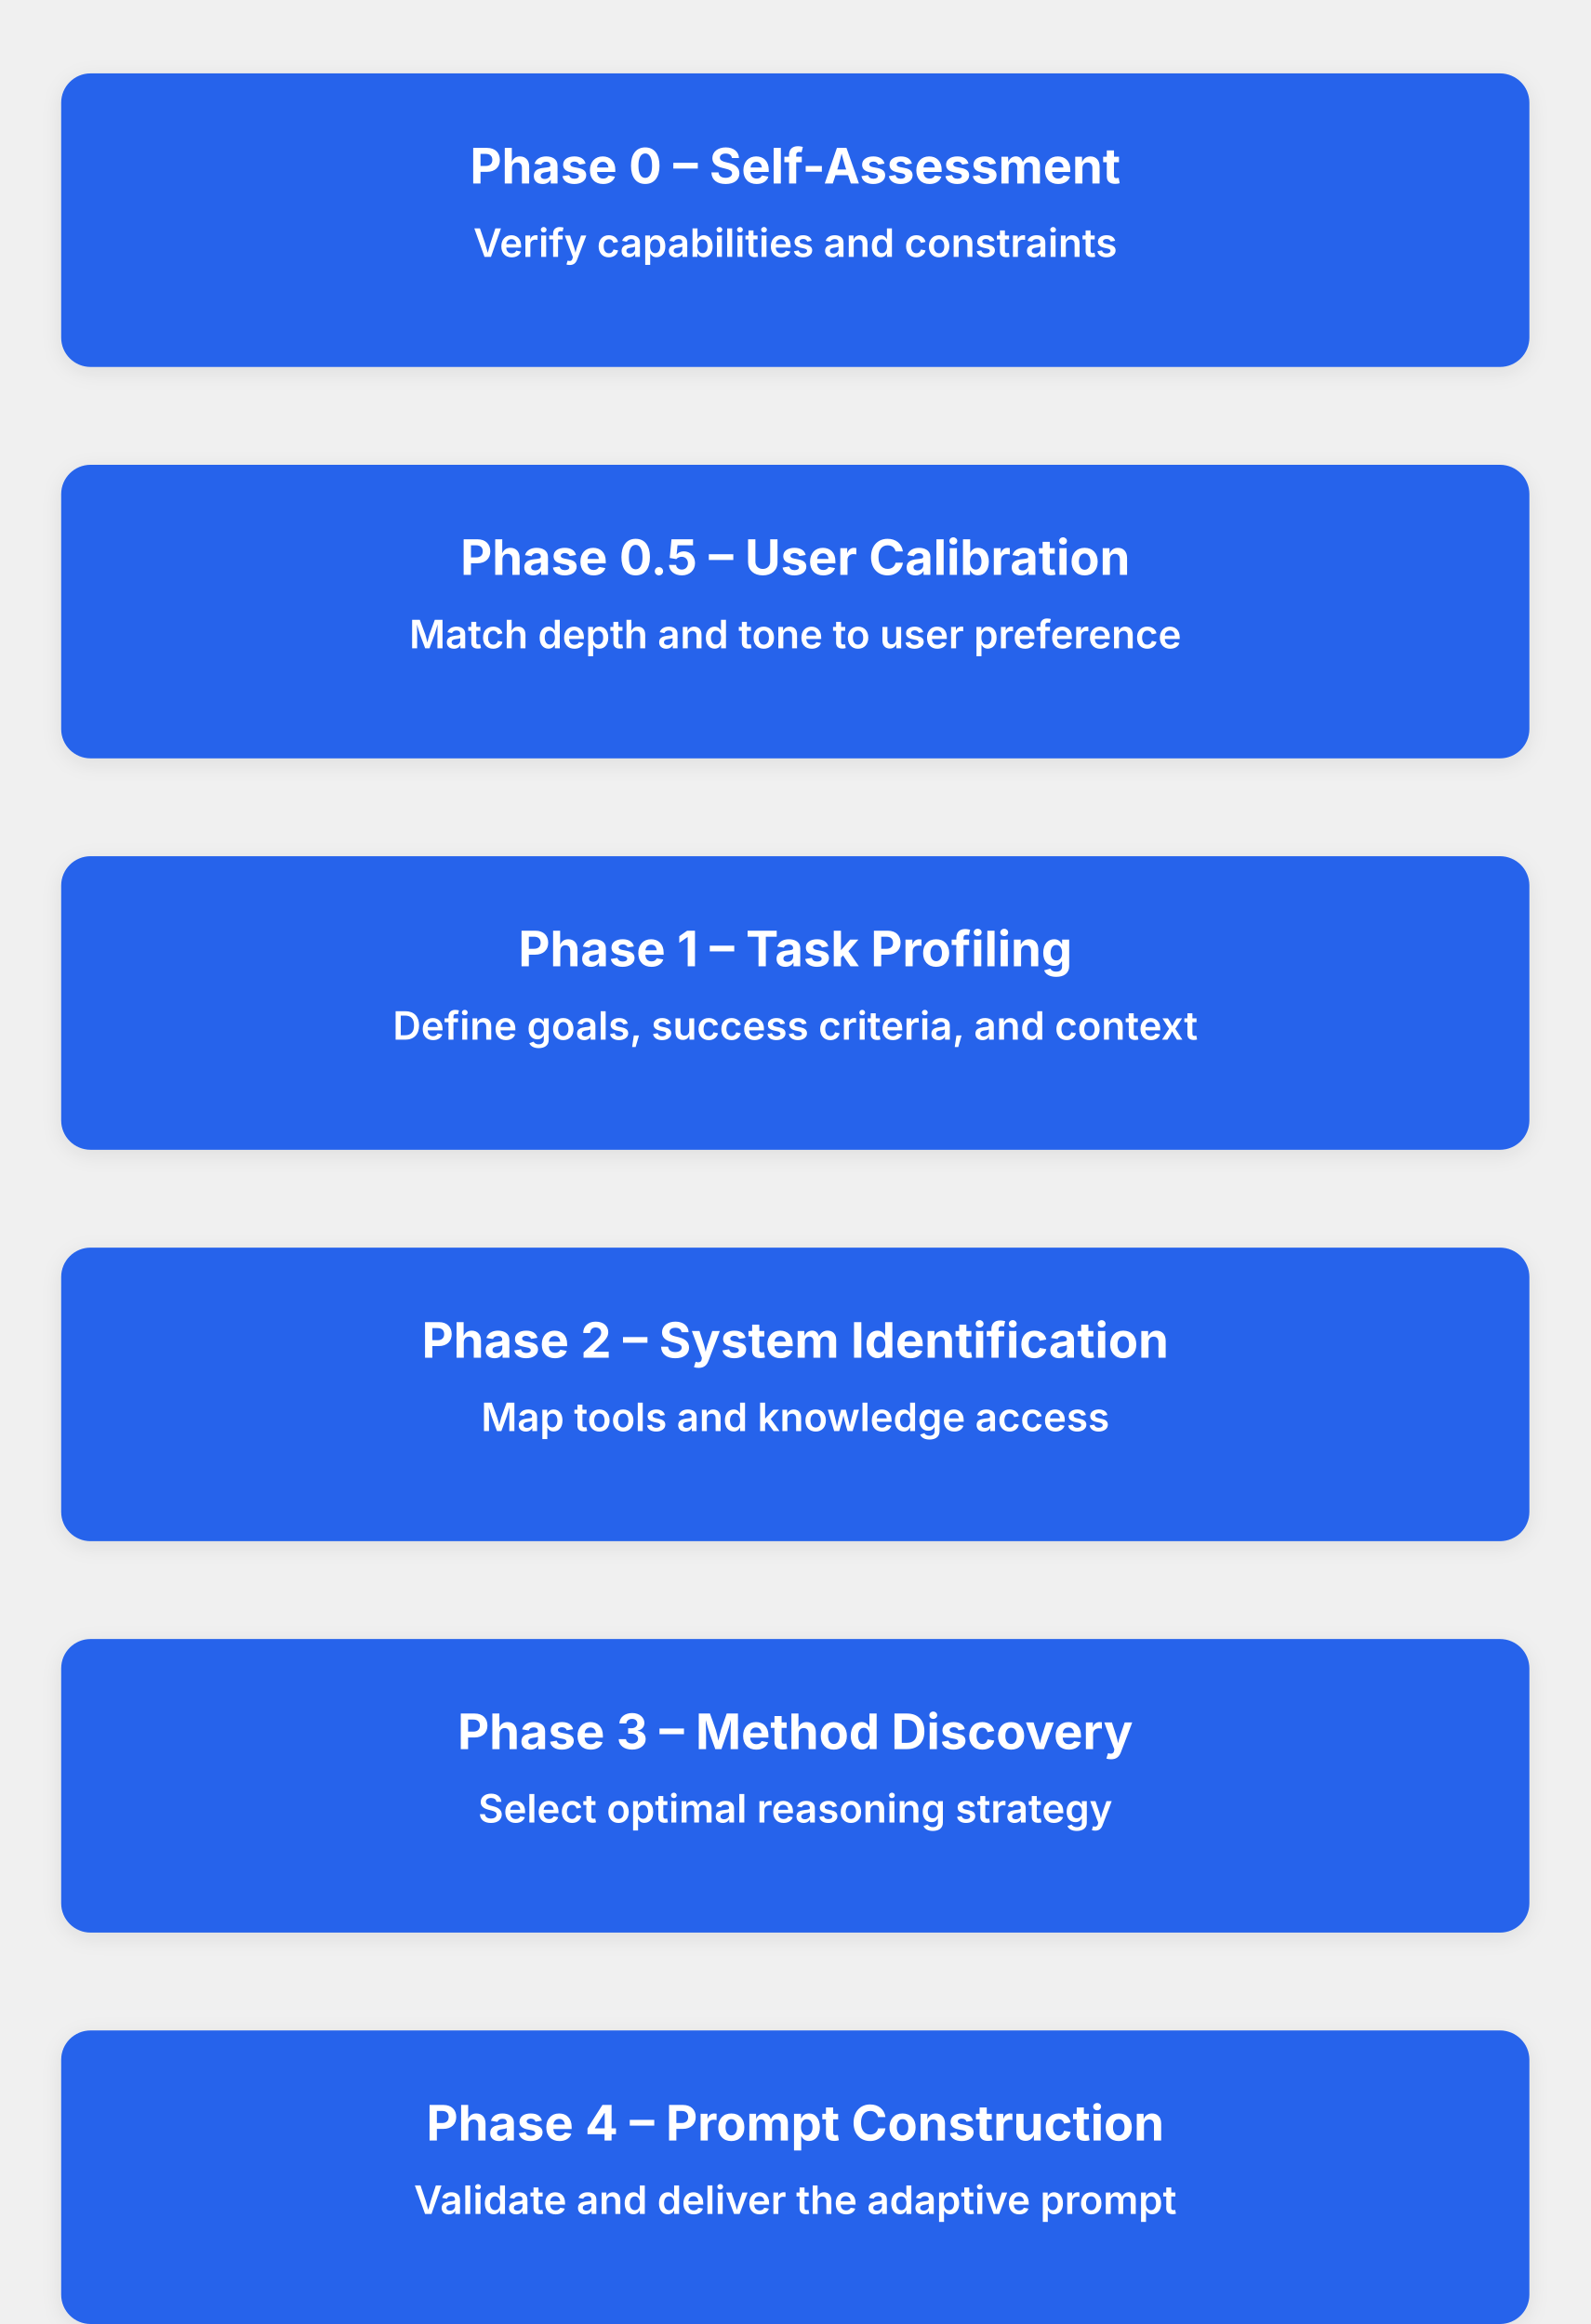
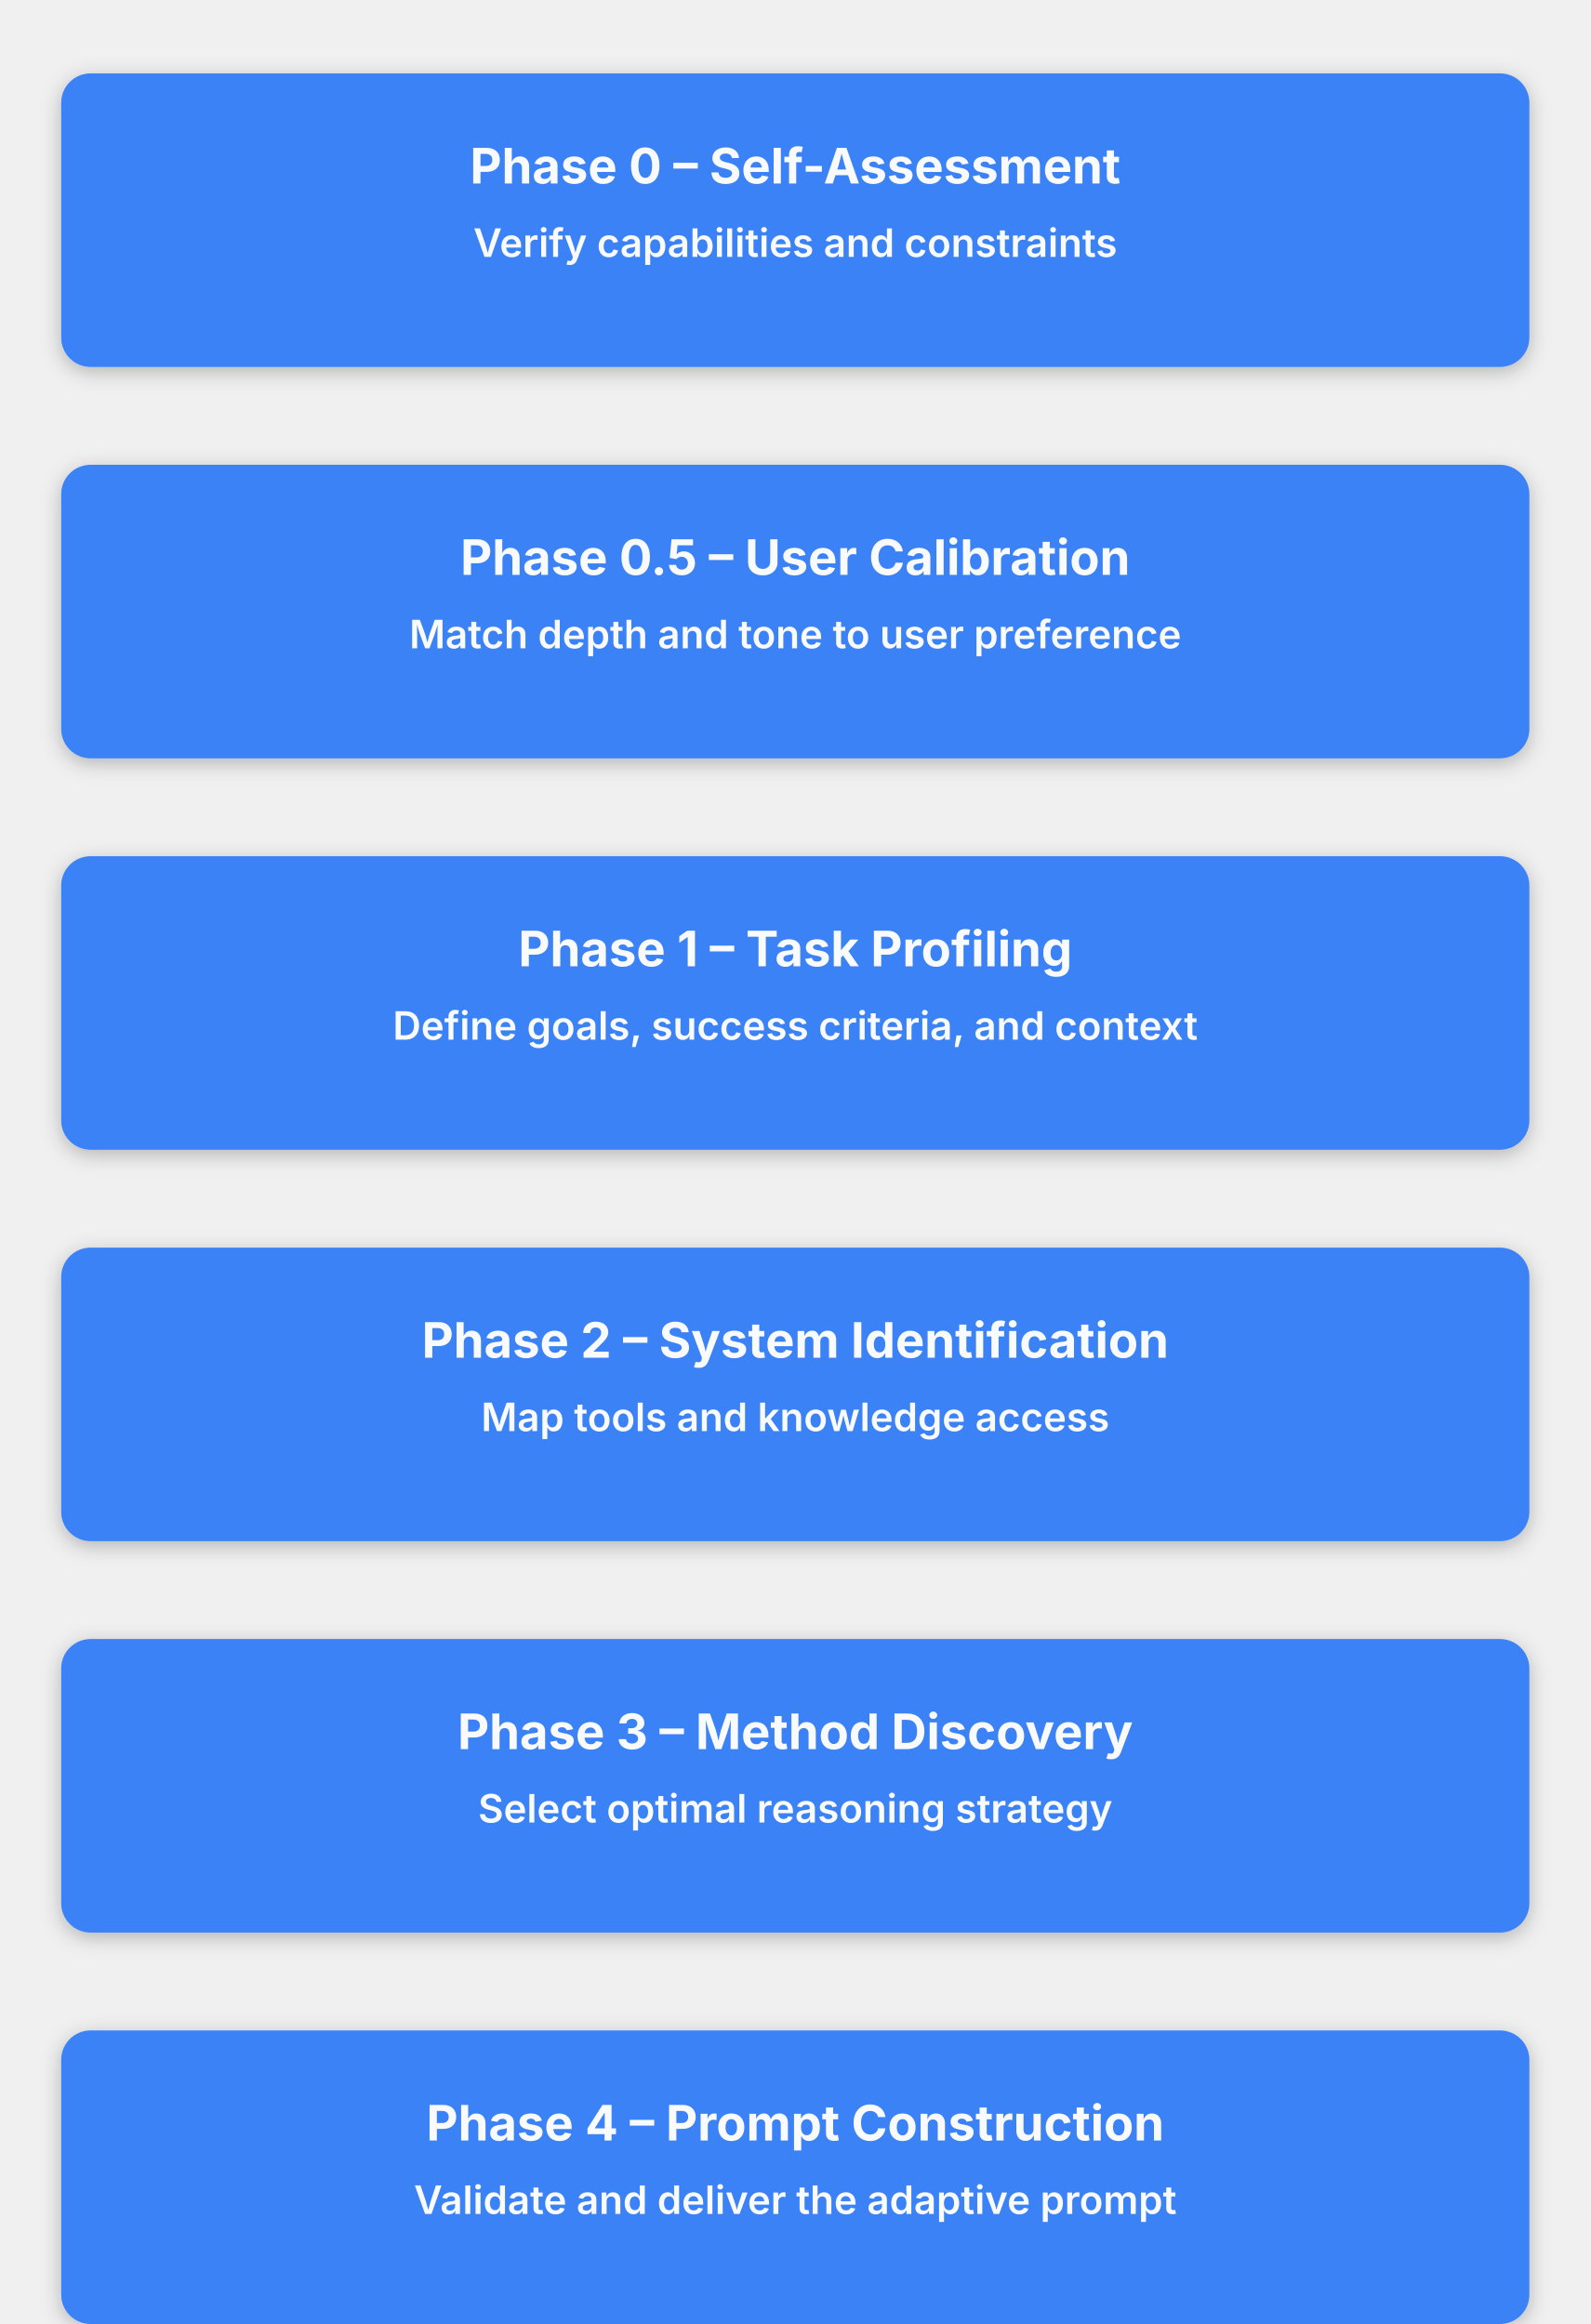
<svg xmlns="http://www.w3.org/2000/svg" width="650" height="950" viewBox="0 0 650 950">
  <defs>
-     <filter id="shadow-light">
-       <feDropShadow dx="0" dy="2" stdDeviation="4" flood-opacity="0.08" />
+     <filter id="shadow-dark">
+       <feDropShadow dx="0" dy="2" stdDeviation="4" flood-opacity="0.25" />
    </filter>
-     <linearGradient id="gradient-light" x1="0%" y1="0%" x2="0%" y2="100%">
-       <stop offset="0%" style="stop-color:#E2E8F0;stop-opacity:0.5" />
-       <stop offset="100%" style="stop-color:#CBD5E1;stop-opacity:1" />
+     <linearGradient id="gradient-dark" x1="0%" y1="0%" x2="0%" y2="100%">
+       <stop offset="0%" style="stop-color:#334155;stop-opacity:0.5" />
+       <stop offset="100%" style="stop-color:#475569;stop-opacity:1" />
    </linearGradient>
  </defs>
-   <rect x="25" y="30" width="600" height="120" rx="12" fill="#2563EB" filter="url(#shadow-light)" />
-   <text x="325" y="75" text-anchor="middle" font-family="Inter, system-ui, sans-serif" font-weight="700" font-size="20" fill="#FFFFFF">Phase 0 – Self-Assessment</text>
-   <text x="325" y="105" text-anchor="middle" font-family="Inter, system-ui, sans-serif" font-weight="600" font-size="16" fill="#FFFFFF">Verify capabilities and constraints</text>
-   <line x1="325" y1="155" x2="325" y2="190" stroke="url(#gradient-light)" stroke-width="2.5" stroke-dasharray="5,5" stroke-linecap="round" />
-   <rect x="25" y="190" width="600" height="120" rx="12" fill="#2563EB" filter="url(#shadow-light)" />
-   <text x="325" y="235" text-anchor="middle" font-family="Inter, system-ui, sans-serif" font-weight="700" font-size="20" fill="#FFFFFF">Phase 0.5 – User Calibration</text>
-   <text x="325" y="265" text-anchor="middle" font-family="Inter, system-ui, sans-serif" font-weight="600" font-size="16" fill="#FFFFFF">Match depth and tone to user preference</text>
-   <line x1="325" y1="315" x2="325" y2="350" stroke="url(#gradient-light)" stroke-width="2.5" stroke-dasharray="5,5" stroke-linecap="round" />
-   <rect x="25" y="350" width="600" height="120" rx="12" fill="#2563EB" filter="url(#shadow-light)" />
-   <text x="325" y="395" text-anchor="middle" font-family="Inter, system-ui, sans-serif" font-weight="700" font-size="20" fill="#FFFFFF">Phase 1 – Task Profiling</text>
-   <text x="325" y="425" text-anchor="middle" font-family="Inter, system-ui, sans-serif" font-weight="600" font-size="16" fill="#FFFFFF">Define goals, success criteria, and context</text>
-   <line x1="325" y1="475" x2="325" y2="510" stroke="url(#gradient-light)" stroke-width="2.5" stroke-dasharray="5,5" stroke-linecap="round" />
-   <rect x="25" y="510" width="600" height="120" rx="12" fill="#2563EB" filter="url(#shadow-light)" />
-   <text x="325" y="555" text-anchor="middle" font-family="Inter, system-ui, sans-serif" font-weight="700" font-size="20" fill="#FFFFFF">Phase 2 – System Identification</text>
-   <text x="325" y="585" text-anchor="middle" font-family="Inter, system-ui, sans-serif" font-weight="600" font-size="16" fill="#FFFFFF">Map tools and knowledge access</text>
-   <line x1="325" y1="635" x2="325" y2="670" stroke="url(#gradient-light)" stroke-width="2.5" stroke-dasharray="5,5" stroke-linecap="round" />
-   <rect x="25" y="670" width="600" height="120" rx="12" fill="#2563EB" filter="url(#shadow-light)" />
-   <text x="325" y="715" text-anchor="middle" font-family="Inter, system-ui, sans-serif" font-weight="700" font-size="20" fill="#FFFFFF">Phase 3 – Method Discovery</text>
-   <text x="325" y="745" text-anchor="middle" font-family="Inter, system-ui, sans-serif" font-weight="600" font-size="16" fill="#FFFFFF">Select optimal reasoning strategy</text>
-   <line x1="325" y1="795" x2="325" y2="830" stroke="url(#gradient-light)" stroke-width="2.5" stroke-dasharray="5,5" stroke-linecap="round" />
-   <rect x="25" y="830" width="600" height="120" rx="12" fill="#2563EB" filter="url(#shadow-light)" />
-   <text x="325" y="875" text-anchor="middle" font-family="Inter, system-ui, sans-serif" font-weight="700" font-size="20" fill="#FFFFFF">Phase 4 – Prompt Construction</text>
-   <text x="325" y="905" text-anchor="middle" font-family="Inter, system-ui, sans-serif" font-weight="600" font-size="16" fill="#FFFFFF">Validate and deliver the adaptive prompt</text>
+   <rect x="25" y="30" width="600" height="120" rx="12" fill="#3B82F6" filter="url(#shadow-dark)" />
+   <text x="325" y="75" text-anchor="middle" font-family="Inter, system-ui, sans-serif" font-weight="700" font-size="20" fill="#F8FAFC">Phase 0 – Self-Assessment</text>
+   <text x="325" y="105" text-anchor="middle" font-family="Inter, system-ui, sans-serif" font-weight="600" font-size="16" fill="#F8FAFC">Verify capabilities and constraints</text>
+   <line x1="325" y1="155" x2="325" y2="190" stroke="url(#gradient-dark)" stroke-width="2.5" stroke-dasharray="5,5" stroke-linecap="round" />
+   <rect x="25" y="190" width="600" height="120" rx="12" fill="#3B82F6" filter="url(#shadow-dark)" />
+   <text x="325" y="235" text-anchor="middle" font-family="Inter, system-ui, sans-serif" font-weight="700" font-size="20" fill="#F8FAFC">Phase 0.5 – User Calibration</text>
+   <text x="325" y="265" text-anchor="middle" font-family="Inter, system-ui, sans-serif" font-weight="600" font-size="16" fill="#F8FAFC">Match depth and tone to user preference</text>
+   <line x1="325" y1="315" x2="325" y2="350" stroke="url(#gradient-dark)" stroke-width="2.5" stroke-dasharray="5,5" stroke-linecap="round" />
+   <rect x="25" y="350" width="600" height="120" rx="12" fill="#3B82F6" filter="url(#shadow-dark)" />
+   <text x="325" y="395" text-anchor="middle" font-family="Inter, system-ui, sans-serif" font-weight="700" font-size="20" fill="#F8FAFC">Phase 1 – Task Profiling</text>
+   <text x="325" y="425" text-anchor="middle" font-family="Inter, system-ui, sans-serif" font-weight="600" font-size="16" fill="#F8FAFC">Define goals, success criteria, and context</text>
+   <line x1="325" y1="475" x2="325" y2="510" stroke="url(#gradient-dark)" stroke-width="2.5" stroke-dasharray="5,5" stroke-linecap="round" />
+   <rect x="25" y="510" width="600" height="120" rx="12" fill="#3B82F6" filter="url(#shadow-dark)" />
+   <text x="325" y="555" text-anchor="middle" font-family="Inter, system-ui, sans-serif" font-weight="700" font-size="20" fill="#F8FAFC">Phase 2 – System Identification</text>
+   <text x="325" y="585" text-anchor="middle" font-family="Inter, system-ui, sans-serif" font-weight="600" font-size="16" fill="#F8FAFC">Map tools and knowledge access</text>
+   <line x1="325" y1="635" x2="325" y2="670" stroke="url(#gradient-dark)" stroke-width="2.5" stroke-dasharray="5,5" stroke-linecap="round" />
+   <rect x="25" y="670" width="600" height="120" rx="12" fill="#3B82F6" filter="url(#shadow-dark)" />
+   <text x="325" y="715" text-anchor="middle" font-family="Inter, system-ui, sans-serif" font-weight="700" font-size="20" fill="#F8FAFC">Phase 3 – Method Discovery</text>
+   <text x="325" y="745" text-anchor="middle" font-family="Inter, system-ui, sans-serif" font-weight="600" font-size="16" fill="#F8FAFC">Select optimal reasoning strategy</text>
+   <line x1="325" y1="795" x2="325" y2="830" stroke="url(#gradient-dark)" stroke-width="2.5" stroke-dasharray="5,5" stroke-linecap="round" />
+   <rect x="25" y="830" width="600" height="120" rx="12" fill="#3B82F6" filter="url(#shadow-dark)" />
+   <text x="325" y="875" text-anchor="middle" font-family="Inter, system-ui, sans-serif" font-weight="700" font-size="20" fill="#F8FAFC">Phase 4 – Prompt Construction</text>
+   <text x="325" y="905" text-anchor="middle" font-family="Inter, system-ui, sans-serif" font-weight="600" font-size="16" fill="#F8FAFC">Validate and deliver the adaptive prompt</text>
</svg>
